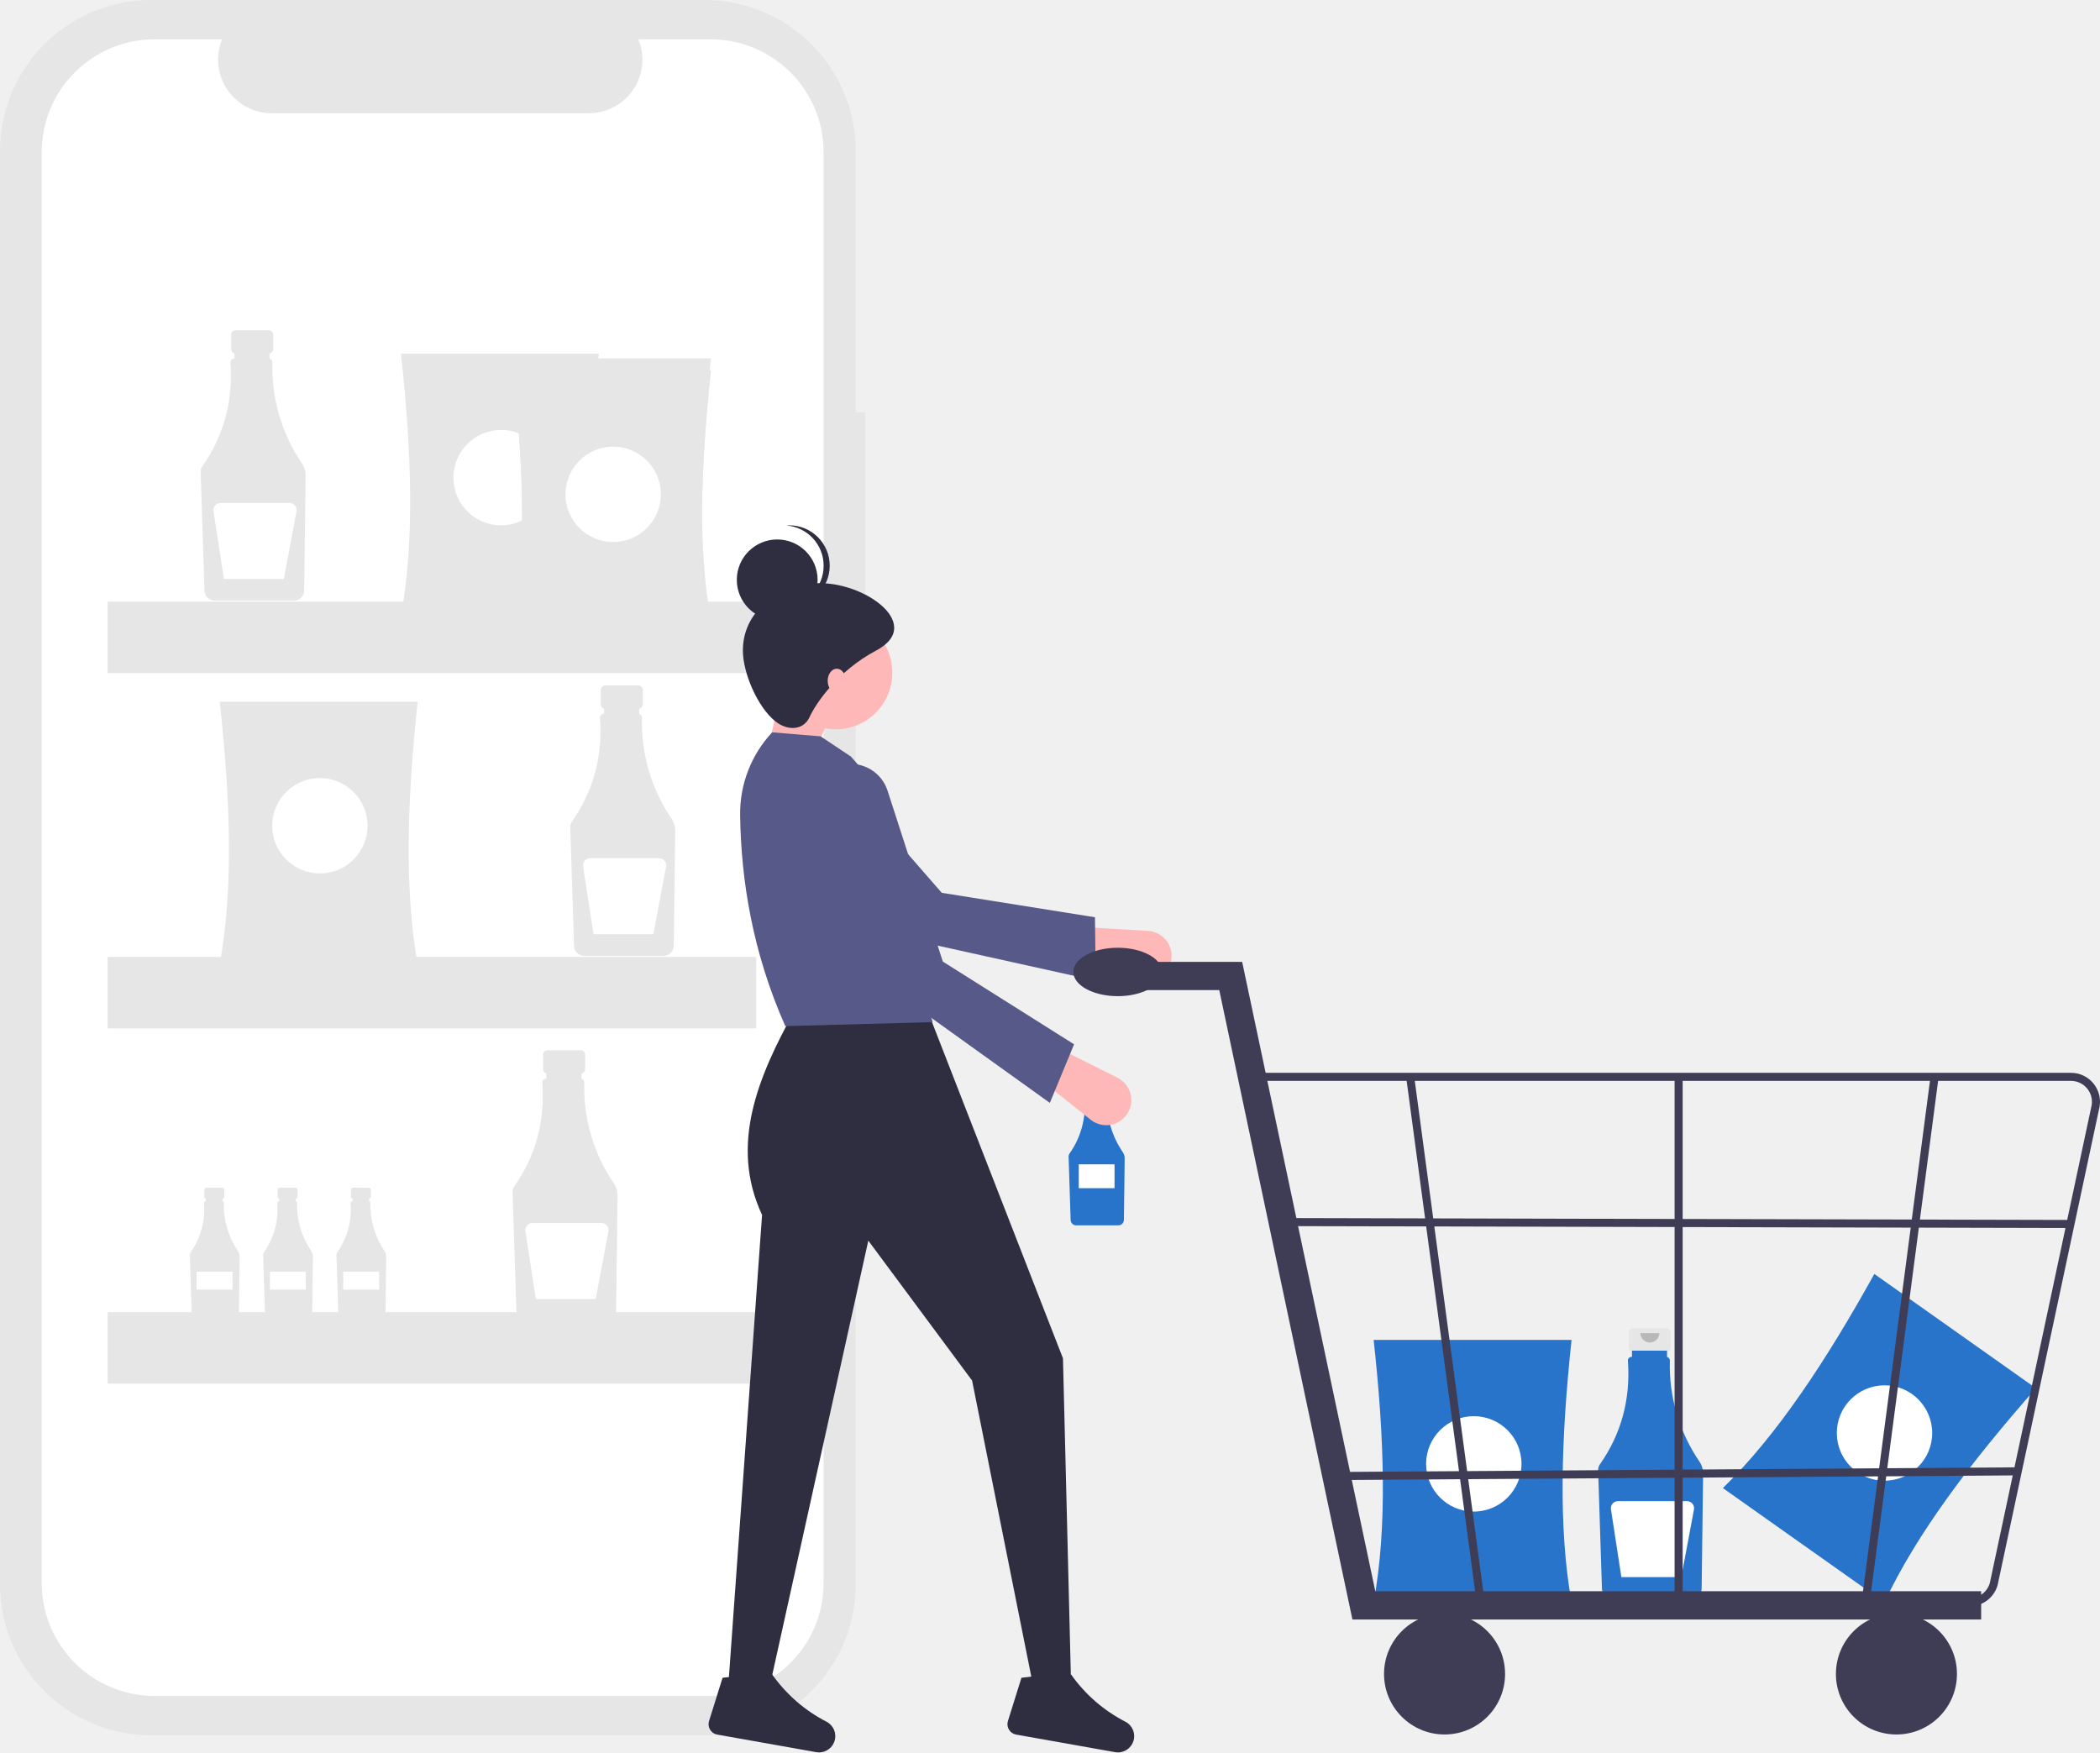
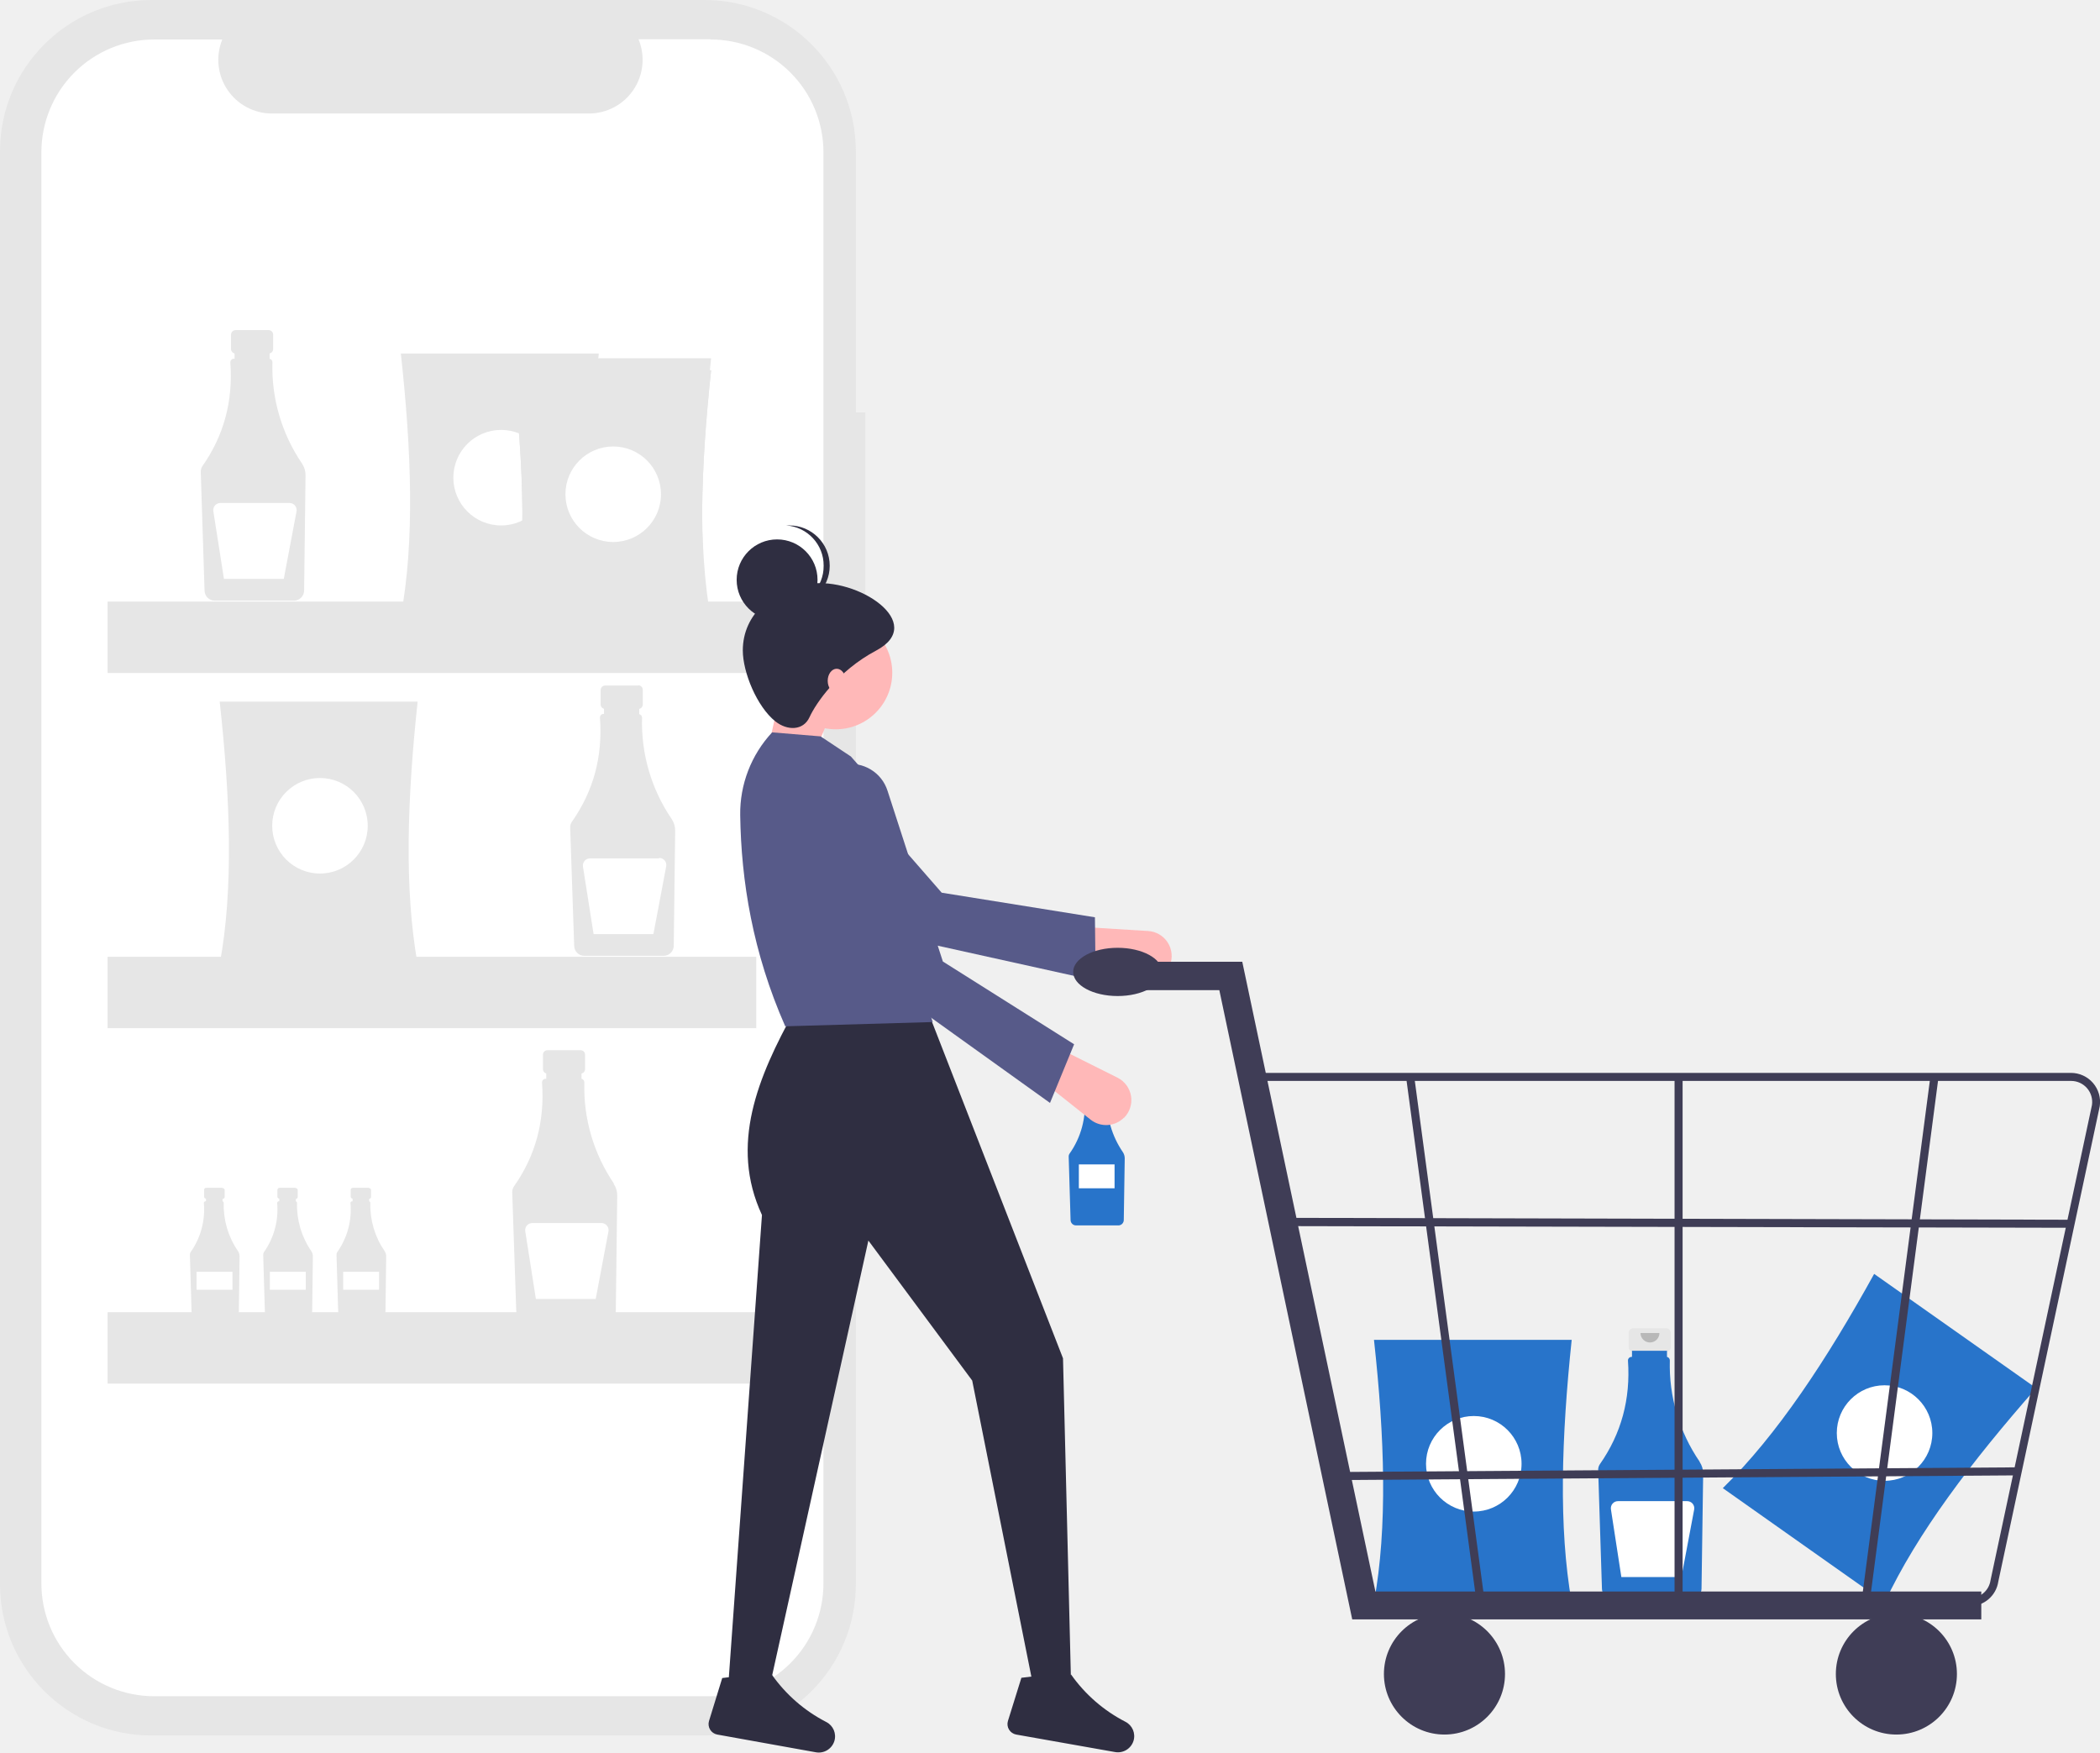
- <svg xmlns="http://www.w3.org/2000/svg" id="b0613604-cb64-4fd5-a4c3-be829c572cfc" data-name="Layer 1" width="888" height="741.048" viewBox="0 0 888 741.048">
-   <path d="M521.896,253.856H517.864v-110.453a63.927,63.927,0,0,0-63.927-63.927H219.927A63.927,63.927,0,0,0,156,143.403V749.357A63.927,63.927,0,0,0,219.927,813.284H453.937a63.927,63.927,0,0,0,63.927-63.927V332.478h4.032Z" transform="translate(-156 -79.47583)" fill="#e6e6e6" />
-   <path d="M456.516,96.107h-30.546a22.681,22.681,0,0,1-21,31.247H270.91a22.681,22.681,0,0,1-21-31.247h-28.53a47.74,47.74,0,0,0-47.74,47.74V748.912a47.74,47.74,0,0,0,47.74,47.74H456.516a47.74,47.74,0,0,0,47.74-47.74V143.848A47.74,47.74,0,0,0,456.516,96.107Z" transform="translate(-156 -79.47583)" fill="#fff" />
-   <path d="M269.672,219.111H255.633a1.861,1.861,0,0,0-1.861,1.861v6.162a1.861,1.861,0,0,0,1.861,1.861h2.327v9.233h9.386v-9.233h2.327a1.861,1.861,0,0,0,1.861-1.861v-6.162A1.861,1.861,0,0,0,269.672,219.111Z" transform="translate(-156 -79.47583)" fill="#e6e6e6" />
-   <path d="M283.734,275.507a72.178,72.178,0,0,1-12.557-42.794,1.522,1.522,0,0,0-1.188-1.519v-2.663H255.162v2.626h-.204a1.521,1.521,0,0,0-1.519,1.523q0.0.055.004.111,1.752,24.425-11.833,43.808a4.193,4.193,0,0,0-.759,2.541l1.621,50.151a4.341,4.341,0,0,0,4.304,4.19h33.537a4.343,4.343,0,0,0,4.307-4.264l.625-48.693A8.788,8.788,0,0,0,283.734,275.507Z" transform="translate(-156 -79.47583)" fill="#e6e6e6" />
-   <path d="M278.425,292.166H249.234a2.997,2.997,0,0,0-2.962,3.453l4.411,28.673h25.33l5.358-28.577a2.997,2.997,0,0,0-2.946-3.549Z" transform="translate(-156 -79.47583)" fill="#fff" />
-   <path d="M425.957,369.345H411.917a1.861,1.861,0,0,0-1.861,1.861v6.162a1.861,1.861,0,0,0,1.861,1.861h2.327v9.233h9.386V379.23h2.327a1.861,1.861,0,0,0,1.861-1.861v-6.162A1.861,1.861,0,0,0,425.957,369.345Z" transform="translate(-156 -79.47583)" fill="#e6e6e6" />
-   <path d="M440.019,425.742a72.178,72.178,0,0,1-12.557-42.794,1.522,1.522,0,0,0-1.188-1.519V378.767H411.446v2.626h-.204a1.521,1.521,0,0,0-1.519,1.523q0.0.055.004.111,1.752,24.425-11.833,43.808a4.193,4.193,0,0,0-.759,2.541l1.621,50.151a4.341,4.341,0,0,0,4.304,4.19h33.537a4.343,4.343,0,0,0,4.307-4.264l.625-48.693A8.788,8.788,0,0,0,440.019,425.742Z" transform="translate(-156 -79.47583)" fill="#e6e6e6" />
-   <path d="M434.71,442.401H405.518a2.997,2.997,0,0,0-2.962,3.453l4.411,28.673h25.33l5.358-28.577a2.997,2.997,0,0,0-2.946-3.549Z" transform="translate(-156 -79.47583)" fill="#fff" />
-   <path d="M249.935,581.733h-6.659a.883.883,0,0,0-.883.883v2.923a.883.883,0,0,0,.883.883h1.104v4.38h4.452v-4.38H249.935a.883.883,0,0,0,.883-.883v-2.923A.883.883,0,0,0,249.935,581.733Z" transform="translate(-156 -79.47583)" fill="#e6e6e6" />
-   <path d="M256.605,608.484a34.237,34.237,0,0,1-5.956-20.299.722.722,0,0,0-.564-.721v-1.263H243.052v1.245h-.097a.722.722,0,0,0-.721.723q0,.026.002.053a31.246,31.246,0,0,1-5.613,20.78,1.989,1.989,0,0,0-.36,1.205l.769,23.789a2.059,2.059,0,0,0,2.042,1.988h15.908a2.06,2.06,0,0,0,2.043-2.023l.296-23.097A4.168,4.168,0,0,0,256.605,608.484Z" transform="translate(-156 -79.47583)" fill="#e6e6e6" />
-   <rect x="83.137" y="537.753" width="15.179" height="7.59" fill="#fff" />
-   <path d="M280.935,581.733h-6.659a.883.883,0,0,0-.883.883v2.923a.883.883,0,0,0,.883.883h1.104v4.38h4.452v-4.38H280.935a.883.883,0,0,0,.883-.883v-2.923A.883.883,0,0,0,280.935,581.733Z" transform="translate(-156 -79.47583)" fill="#e6e6e6" />
-   <path d="M287.605,608.484a34.237,34.237,0,0,1-5.956-20.299.722.722,0,0,0-.564-.721v-1.263H274.052v1.245h-.097a.722.722,0,0,0-.721.723q0,.026.002.053a31.246,31.246,0,0,1-5.613,20.78,1.989,1.989,0,0,0-.36,1.205l.769,23.789a2.059,2.059,0,0,0,2.042,1.988h15.908a2.06,2.06,0,0,0,2.043-2.023l.296-23.097A4.168,4.168,0,0,0,287.605,608.484Z" transform="translate(-156 -79.47583)" fill="#e6e6e6" />
-   <rect x="114.137" y="537.753" width="15.179" height="7.59" fill="#fff" />
-   <path d="M311.935,581.733h-6.659a.883.883,0,0,0-.883.883v2.923a.883.883,0,0,0,.883.883h1.104v4.38h4.452v-4.38H311.935a.883.883,0,0,0,.883-.883v-2.923A.883.883,0,0,0,311.935,581.733Z" transform="translate(-156 -79.47583)" fill="#e6e6e6" />
-   <path d="M318.605,608.484a34.237,34.237,0,0,1-5.956-20.299.722.722,0,0,0-.564-.721v-1.263H305.052v1.245h-.097a.722.722,0,0,0-.721.723q0,.026.002.053a31.246,31.246,0,0,1-5.613,20.78,1.989,1.989,0,0,0-.36,1.205l.769,23.789a2.059,2.059,0,0,0,2.042,1.988h15.908a2.06,2.06,0,0,0,2.043-2.023l.296-23.097A4.168,4.168,0,0,0,318.605,608.484Z" transform="translate(-156 -79.47583)" fill="#e6e6e6" />
-   <rect x="145.137" y="537.753" width="15.179" height="7.59" fill="#fff" />
-   <path d="M401.567,523.613H387.528a1.861,1.861,0,0,0-1.861,1.861v6.162a1.861,1.861,0,0,0,1.861,1.861h2.327v9.233h9.386v-9.233h2.327a1.861,1.861,0,0,0,1.861-1.861v-6.162A1.861,1.861,0,0,0,401.567,523.613Z" transform="translate(-156 -79.47583)" fill="#e6e6e6" />
-   <path d="M415.629,580.01a72.178,72.178,0,0,1-12.557-42.794,1.522,1.522,0,0,0-1.188-1.519v-2.663H387.057v2.626h-.204a1.521,1.521,0,0,0-1.519,1.523q0.0.055.004.111,1.752,24.425-11.833,43.808a4.193,4.193,0,0,0-.759,2.541l1.621,50.151a4.341,4.341,0,0,0,4.304,4.19h33.537a4.343,4.343,0,0,0,4.307-4.264l.625-48.693A8.788,8.788,0,0,0,415.629,580.01Z" transform="translate(-156 -79.47583)" fill="#e6e6e6" />
-   <path d="M410.32,596.668H381.129a2.997,2.997,0,0,0-2.962,3.453l4.411,28.673h25.33l5.358-28.577a2.997,2.997,0,0,0-2.946-3.549Z" transform="translate(-156 -79.47583)" fill="#fff" />
-   <path d="M409.232,339.938H325.544c5.851-31.633,4.505-69.832,0-110.911h83.688C404.847,270.107,403.536,308.305,409.232,339.938Z" transform="translate(-156 -79.47583)" fill="#e6e6e6" />
-   <circle cx="211.892" cy="201.982" r="20.166" fill="#fff" />
-   <path d="M332.602,487.148H248.914c5.851-31.633,4.505-69.832,0-110.911H332.602C328.217,417.316,326.907,455.515,332.602,487.148Z" transform="translate(-156 -79.47583)" fill="#e6e6e6" />
-   <circle cx="135.262" cy="349.192" r="20.166" fill="#fff" />
-   <path d="M456.621,346.996H372.933c5.851-31.633,4.505-69.832,0-110.911h83.688C452.236,277.165,450.926,315.363,456.621,346.996Z" transform="translate(-156 -79.47583)" fill="#e6e6e6" />
-   <circle cx="259.281" cy="209.04" r="20.166" fill="#fff" />
-   <path d="M456.621,341.955H372.933c5.851-31.633,4.505-69.832,0-110.911h83.688C452.236,272.123,450.926,310.322,456.621,341.955Z" transform="translate(-156 -79.47583)" fill="#e6e6e6" />
-   <circle cx="259.281" cy="203.998" r="20.166" fill="#fff" />
-   <path d="M456.621,346.996H372.933c5.851-31.633,4.505-69.832,0-110.911h83.688C452.236,277.165,450.926,315.363,456.621,346.996Z" transform="translate(-156 -79.47583)" fill="#e6e6e6" />
-   <circle cx="259.281" cy="209.04" r="20.166" fill="#fff" />
-   <rect x="45.525" y="254.413" width="274.254" height="30.249" fill="#e6e6e6" />
-   <rect x="45.525" y="404.647" width="274.254" height="30.249" fill="#e6e6e6" />
-   <rect x="45.525" y="554.882" width="274.254" height="30.249" fill="#e6e6e6" />
-   <path d="M952.855,757.075l-68.325-48.326c23.044-22.448,44.002-54.411,64.046-90.551l68.325,48.326C989.599,697.53,966.471,727.96,952.855,757.075Z" transform="translate(-156 -79.47583)" fill="#2874ca" />
-   <circle cx="796.873" cy="605.982" r="20.166" fill="#fff" />
-   <path d="M623.262,536.554h-7.5a.994.994,0,0,0-.994.994v3.292a.994.994,0,0,0,.994.994h1.243v4.932h5.014v-4.932h1.243a.994.994,0,0,0,.994-.994v-3.292A.994.994,0,0,0,623.262,536.554Z" transform="translate(-156 -79.47583)" fill="#e6e6e6" />
-   <path d="M630.774,566.682a38.558,38.558,0,0,1-6.708-22.861.813.813,0,0,0-.635-.812v-1.422h-7.921v1.403h-.109a.813.813,0,0,0-.812.814q0,.03.002.059a35.189,35.189,0,0,1-6.322,23.403,2.24,2.24,0,0,0-.405,1.357l.866,26.792a2.319,2.319,0,0,0,2.299,2.238h17.916a2.32,2.32,0,0,0,2.301-2.278l.334-26.012A4.695,4.695,0,0,0,630.774,566.682Z" transform="translate(-156 -79.47583)" fill="#2874ca" />
-   <path d="M621.699,537.627a2.145,2.145,0,0,1-4.291,0" transform="translate(-156 -79.47583)" opacity="0.2" style="isolation:isolate" />
-   <rect x="456.161" y="492.368" width="15.124" height="10.083" fill="#fff" />
-   <path d="M860.602,641.218H846.563a1.861,1.861,0,0,0-1.861,1.861v6.162a1.861,1.861,0,0,0,1.861,1.861h2.327v9.233h9.386v-9.233h2.327a1.861,1.861,0,0,0,1.861-1.861V643.079A1.861,1.861,0,0,0,860.602,641.218Z" transform="translate(-156 -79.47583)" fill="#e6e6e6" />
-   <path d="M874.664,697.615a72.178,72.178,0,0,1-12.557-42.794,1.522,1.522,0,0,0-1.188-1.519v-2.663H846.092v2.626h-.204a1.521,1.521,0,0,0-1.519,1.523q0.0.055.004.111,1.752,24.425-11.833,43.808a4.193,4.193,0,0,0-.759,2.541l1.621,50.151a4.341,4.341,0,0,0,4.304,4.19h33.537a4.343,4.343,0,0,0,4.307-4.264l.625-48.693A8.788,8.788,0,0,0,874.664,697.615Z" transform="translate(-156 -79.47583)" fill="#2874ca" />
-   <path d="M857.676,643.226a4.016,4.016,0,0,1-8.031,0" transform="translate(-156 -79.47583)" opacity="0.2" style="isolation:isolate" />
-   <path d="M869.355,714.273H840.164a2.997,2.997,0,0,0-2.962,3.453l4.411,28.673h25.33l5.358-28.577a2.997,2.997,0,0,0-2.946-3.549Z" transform="translate(-156 -79.47583)" fill="#fff" />
-   <path d="M820.546,756.996H736.858c5.851-31.633,4.505-69.832,0-110.911H820.546C816.161,687.164,814.851,725.362,820.546,756.996Z" transform="translate(-156 -79.47583)" fill="#2874ca" />
-   <circle cx="623.206" cy="619.039" r="20.166" fill="#fff" />
-   <polygon points="322.243 328.466 341.03 326.758 352.986 297.724 331.637 285.768 322.243 328.466" fill="#ffb8b8" />
-   <path d="M650.66,487.65v0a10.593,10.593,0,0,0-9.202-14.517l-29.17-1.739-4.295,14.282,30.029,8.247A10.593,10.593,0,0,0,650.66,487.65Z" transform="translate(-156 -79.47583)" fill="#ffb8b8" />
-   <path d="M619.339,494.163l-.321-26.8-64.793-10.339L504.31,399.777a16.338,16.338,0,0,0-21.294-2.912l0,0a16.338,16.338,0,0,0-2.846,24.922l41.18,50.678Z" transform="translate(-156 -79.47583)" fill="#575a89" />
-   <path d="M463.726,795.643h17.079L523.168,604.109l43.887,59.169,25.619,128.095h16.225l-3.416-137.488-57.216-146.882H491.906c-15.402,27.874-27.485,56.608-13.663,86.251Z" transform="translate(-156 -79.47583)" fill="#2f2e41" />
-   <path d="M582.204,807.276a4.457,4.457,0,0,0,3.476,5.718l41.793,7.417a6.876,6.876,0,0,0,7.801-4.713h0a6.834,6.834,0,0,0-3.342-8.126,63.902,63.902,0,0,1-23.048-20.038c-4.593,4.277-9.727,3.875-15.179.723l-5.782.723Z" transform="translate(-156 -79.47583)" fill="#2f2e41" />
-   <path d="M455.818,807.276a4.457,4.457,0,0,0,3.476,5.718l41.793,7.417a6.876,6.876,0,0,0,7.801-4.713h0a6.834,6.834,0,0,0-3.342-8.126,63.902,63.902,0,0,1-23.048-20.038c-4.593,4.277-9.727,3.875-15.179.723l-5.782.723Z" transform="translate(-156 -79.47583)" fill="#2f2e41" />
-   <circle cx="353.413" cy="284.487" r="23.911" fill="#ffb8b8" />
-   <path d="M488.064,513.407,550.403,511.699l-18.308-57.62c11.377-18.239-.073-36.46-16.278-54.677l-12.809-8.54-20.495-1.708h0a50.314,50.314,0,0,0-13.549,35.05C469.369,452.032,474.297,482.324,488.064,513.407Z" transform="translate(-156 -79.47583)" fill="#575a89" />
-   <path d="M631.291,552.192h0a10.593,10.593,0,0,0-2.749-16.966L602.409,522.151l-9.567,11.441,24.363,19.395A10.593,10.593,0,0,0,631.291,552.192Z" transform="translate(-156 -79.47583)" fill="#ffb8b8" />
-   <path d="M599.933,545.858l10.248-24.765-55.502-34.994-23.37-72.268a16.338,16.338,0,0,0-18.432-11.054h0a16.338,16.338,0,0,0-12.421,21.793l17.923,62.791Z" transform="translate(-156 -79.47583)" fill="#575a89" />
-   <path d="M470.13,354.569c0,9.304,6.042,23.712,13.663,29.889,5.128,4.156,11.905,3.981,14.517-1.708,2.68-5.836,11.919-19.552,28.181-28.181,21.678-11.503-7.688-31.182-28.181-28.181C482.911,328.643,470.13,339.005,470.13,354.569Z" transform="translate(-156 -79.47583)" fill="#2f2e41" />
-   <circle cx="328.648" cy="245.205" r="17.079" fill="#2f2e41" />
-   <path d="M504.289,318.703a17.069,17.069,0,0,0-15.798-17.015c.424-.032.849-.065,1.281-.065a17.079,17.079,0,0,1,0,34.159c-.432,0-.857-.033-1.281-.065A17.069,17.069,0,0,0,504.289,318.703Z" transform="translate(-156 -79.47583)" fill="#2f2e41" />
-   <ellipse cx="353.84" cy="287.903" rx="3.843" ry="5.124" fill="#ffb8b8" />
-   <polygon points="837.751 684.845 571.879 684.845 515.578 418.694 467.529 418.694 467.529 406.752 525.258 406.752 581.559 672.902 837.751 672.902 837.751 684.845" fill="#3f3d56" />
-   <circle cx="610.841" cy="707.877" r="25.591" fill="#3f3d56" />
-   <circle cx="801.923" cy="707.877" r="25.591" fill="#3f3d56" />
-   <path d="M988.903,758.697H730.225L684.584,533.145h347.151a12.265,12.265,0,0,1,12.116,14.167l-42.833,201.025A12.204,12.204,0,0,1,988.903,758.697Zm-255.869-3.412H988.903a8.806,8.806,0,0,0,8.742-7.477l42.833-201.025a8.85,8.85,0,0,0-8.744-10.225H688.726Z" transform="translate(-156 -79.47583)" fill="#3f3d56" />
-   <polygon points="624.513 678.499 594.623 455.653 597.989 455.097 627.879 677.943 624.513 678.499" fill="#3f3d56" />
-   <polygon points="790.712 676.788 787.343 676.242 816.36 455.102 819.729 455.648 790.712 676.788" fill="#3f3d56" />
-   <rect x="708.115" y="455.375" width="3.412" height="222.846" fill="#3f3d56" />
-   <rect x="865.451" y="431.522" width="3.412" height="330.296" transform="translate(112.3889 1382.904) rotate(-89.86127)" fill="#3f3d56" />
-   <rect x="718.838" y="700.962" width="290.178" height="3.412" transform="translate(-160.7831 -73.5538) rotate(-0.39166)" fill="#3f3d56" />
-   <ellipse cx="472.648" cy="411.017" rx="18.767" ry="10.237" fill="#3f3d56" />
+ <svg xmlns="http://www.w3.org/2000/svg" data-name="Layer 1" width="888" height="741">
+   <path d="M365.9 174.4h-4V63.9a64 64 0 00-64-63.9H64A64 64 0 000 64v605.9a64 64 0 0064 64h234a64 64 0 0063.9-64V253h4z" fill="#e6e6e6" />
+   <path d="M300.5 16.6H270A22.7 22.7 0 01249 48H115a22.7 22.7 0 01-21-31.3H65.3a47.7 47.7 0 00-47.8 47.8v605a47.7 47.7 0 0047.8 47.8h235.1a47.7 47.7 0 0047.8-47.8v-605a47.7 47.7 0 00-47.8-47.8z" fill="#fff" />
+   <path d="M113.7 139.6h-14a1.9 1.9 0 00-2 1.9v6.2a1.9 1.9 0 002 1.8h2.3v9.3h9.3v-9.3h2.4a1.9 1.9 0 001.8-1.8v-6.2a1.9 1.9 0 00-1.8-1.9z" fill="#e6e6e6" />
+   <path d="M127.7 196a72.2 72.2 0 01-12.5-42.8 1.5 1.5 0 00-1.2-1.5v-2.6H99.2v2.6H99a1.5 1.5 0 00-1.6 1.5v.1q1.8 24.4-11.8 43.8a4.2 4.2 0 00-.7 2.6l1.6 50.1a4.3 4.3 0 004.3 4.2h33.5a4.3 4.3 0 004.3-4.3l.6-48.7a8.8 8.8 0 00-1.5-5z" fill="#e6e6e6" />
+   <path d="M122.4 212.7H93.2a3 3 0 00-3 3.4l4.5 28.7H120l5.4-28.6a3 3 0 00-3-3.5z" fill="#fff" />
+   <path d="M270 289.9h-14a1.9 1.9 0 00-2 1.8v6.2a1.9 1.9 0 002 1.9h2.2v9.2h9.4v-9.2h2.4a1.9 1.9 0 001.8-2v-6a1.9 1.9 0 00-1.8-2z" fill="#e6e6e6" />
+   <path d="M284 346.3a72.2 72.2 0 01-12.5-42.8 1.5 1.5 0 00-1.2-1.5v-2.7h-14.9v2.6h-.2a1.5 1.5 0 00-1.5 1.5v.2q1.8 24.4-11.8 43.8a4.2 4.2 0 00-.8 2.5l1.7 50.2a4.3 4.3 0 004.3 4.1h33.5a4.3 4.3 0 004.3-4.2l.6-48.7a8.8 8.8 0 00-1.5-5z" fill="#e6e6e6" />
+   <path d="M278.7 363h-29.2a3 3 0 00-3 3.4L251 395h25.3l5.4-28.6a3 3 0 00-3-3.6z" fill="#fff" />
+   <path d="M94 502.3h-6.7a.9.9 0 00-1 .8v3a.9.9 0 001 .8h1v4.4h4.5V507H94a.9.9 0 001-.8v-3a.9.9 0 00-1-.8z" fill="#e6e6e6" />
+   <path d="M100.6 529a34.2 34.2 0 01-6-20.3.7.7 0 00-.5-.7v-1.3h-7v1.3H87a.7.7 0 00-.8.7 31.2 31.2 0 01-5.6 20.8 2 2 0 00-.3 1.2l.7 23.8a2 2 0 002 2h16a2 2 0 002-2l.3-23.1a4.2 4.2 0 00-.7-2.4z" fill="#e6e6e6" />
+   <path fill="#fff" d="M83.1 537.8h15.2v7.6H83.1z" />
+   <path d="M125 502.3h-6.7a.9.9 0 00-1 .8v3a.9.9 0 001 .8h1v4.4h4.5V507h1.1a.9.9 0 001-.8v-3a.9.9 0 00-1-.8z" fill="#e6e6e6" />
+   <path d="M131.6 529a34.2 34.2 0 01-6-20.3.7.7 0 00-.5-.7v-1.3h-7v1.3h-.1a.7.7 0 00-.8.7 31.2 31.2 0 01-5.6 20.8 2 2 0 00-.3 1.2l.7 23.8a2 2 0 002 2h16a2 2 0 002-2l.3-23.1a4.2 4.2 0 00-.7-2.4z" fill="#e6e6e6" />
+   <path fill="#fff" d="M114.1 537.8h15.2v7.6h-15.2z" />
+   <path d="M156 502.3h-6.7a.9.9 0 00-1 .8v3a.9.9 0 001 .8h1v4.4h4.5V507h1.1a.9.9 0 001-.8v-3a.9.9 0 00-1-.8z" fill="#e6e6e6" />
+   <path d="M162.6 529a34.2 34.2 0 01-6-20.3.7.7 0 00-.5-.7v-1.3h-7v1.3h-.1a.7.7 0 00-.8.7 31.2 31.2 0 01-5.6 20.8 2 2 0 00-.3 1.2l.7 23.8a2 2 0 002 2h16a2 2 0 002-2l.3-23.1a4.2 4.2 0 00-.7-2.4z" fill="#e6e6e6" />
+   <path fill="#fff" d="M145.1 537.8h15.2v7.6h-15.2z" />
+   <path d="M245.6 444.1h-14a1.9 1.9 0 00-2 1.9v6.2a1.9 1.9 0 002 1.8h2.3v9.3h9.3V454h2.4a1.9 1.9 0 001.8-1.8V446a1.9 1.9 0 00-1.8-1.9z" fill="#e6e6e6" />
+   <path d="M259.6 500.5a72.2 72.2 0 01-12.5-42.8 1.5 1.5 0 00-1.2-1.5v-2.6H231v2.6h-.2a1.5 1.5 0 00-1.6 1.5v.1q1.8 24.4-11.8 43.8a4.2 4.2 0 00-.8 2.6l1.7 50.1a4.3 4.3 0 004.3 4.2h33.5a4.3 4.3 0 004.3-4.3l.6-48.6a8.8 8.8 0 00-1.5-5z" fill="#e6e6e6" />
+   <path d="M254.3 517.2h-29.2a3 3 0 00-3 3.4l4.5 28.7h25.3l5.4-28.6a3 3 0 00-3-3.5z" fill="#fff" />
+   <path d="M253.2 260.5h-83.7c5.9-31.7 4.5-69.9 0-111h83.7c-4.4 41.1-5.7 79.3 0 111z" fill="#e6e6e6" />
+   <circle cx="211.9" cy="202" r="20.2" fill="#fff" />
+   <path d="M176.6 407.7H92.9c5.9-31.7 4.5-69.9 0-111h83.7c-4.4 41.1-5.7 79.3 0 111z" fill="#e6e6e6" />
+   <circle cx="135.3" cy="349.2" r="20.2" fill="#fff" />
+   <path d="M300.6 267.5H217c5.9-31.6 4.5-69.8 0-110.9h83.7c-4.4 41-5.7 79.3 0 111z" fill="#e6e6e6" />
+   <circle cx="259.3" cy="209" r="20.2" fill="#fff" />
+   <path d="M300.6 262.5H217c5.9-31.7 4.5-69.9 0-111h83.7c-4.4 41.1-5.7 79.3 0 111z" fill="#e6e6e6" />
+   <circle cx="259.3" cy="204" r="20.2" fill="#fff" />
+   <path d="M300.6 267.5H217c5.9-31.6 4.5-69.8 0-110.9h83.7c-4.4 41-5.7 79.3 0 111z" fill="#e6e6e6" />
+   <circle cx="259.3" cy="209" r="20.2" fill="#fff" />
+   <path fill="#e6e6e6" d="M45.5 254.4h274.3v30.2H45.5zM45.5 404.6h274.3v30.2H45.5zM45.5 554.9h274.3v30.2H45.5z" />
+   <path d="M796.9 677.6l-68.4-48.3c23-22.5 44-54.4 64-90.6L861 587c-27.3 31-50.4 61.5-64 90.6z" fill="#2874ca" />
+   <circle cx="796.9" cy="606" r="20.2" fill="#fff" />
+   <path d="M467.3 457h-7.5a1 1 0 00-1 1v3.4a1 1 0 001 1h1.2v4.9h5v-5h1.3a1 1 0 001-1v-3.2a1 1 0 00-1-1z" fill="#e6e6e6" />
+   <path d="M474.8 487.2a38.6 38.6 0 01-6.7-22.9.8.8 0 00-.7-.8v-1.4h-7.9v1.4h-.1a.8.8 0 00-.8.8 35.2 35.2 0 01-6.3 23.5 2.2 2.2 0 00-.4 1.3l.8 26.8a2.3 2.3 0 002.3 2.3h18a2.3 2.3 0 002.2-2.3l.4-26a4.7 4.7 0 00-.8-2.7z" fill="#2874ca" />
+   <path d="M465.7 458.2a2.1 2.1 0 01-4.3 0" opacity=".2" style="isolation:isolate" />
+   <path fill="#fff" d="M456.2 492.4h15.1v10.1h-15.1z" />
+   <path d="M704.6 561.7h-14a1.9 1.9 0 00-1.9 1.9v6.2a1.9 1.9 0 001.9 1.8h2.3v9.3h9.4v-9.3h2.3a1.9 1.9 0 001.9-1.8v-6.2a1.9 1.9 0 00-1.9-1.9z" fill="#e6e6e6" />
+   <path d="M718.7 618.1a72.2 72.2 0 01-12.6-42.8 1.5 1.5 0 00-1.2-1.5v-2.6h-14.8v2.6h-.2a1.5 1.5 0 00-1.5 1.5v.1q1.7 24.4-11.9 43.8a4.2 4.2 0 00-.7 2.6l1.6 50.1a4.3 4.3 0 004.3 4.2h33.5a4.3 4.3 0 004.3-4.3l.7-48.6a8.8 8.8 0 00-1.5-5z" fill="#2874ca" />
+   <path d="M701.7 563.7a4 4 0 01-8 0" opacity=".2" style="isolation:isolate" />
+   <path d="M713.4 634.8h-29.2a3 3 0 00-3 3.5l4.4 28.6H711l5.4-28.6a3 3 0 00-3-3.5z" fill="#fff" />
+   <path d="M664.5 677.5H581c5.8-31.6 4.5-69.8 0-110.9h83.6c-4.3 41-5.6 79.3 0 111z" fill="#2874ca" />
+   <circle cx="623.2" cy="619" r="20.2" fill="#fff" />
+   <path fill="#ffb8b8" d="M322.2 328.5l18.8-1.7 12-29-21.4-12-9.4 42.7zM494.7 408.2a10.6 10.6 0 00-9.2-14.5l-29.2-1.8-4.3 14.3 30 8.2a10.6 10.6 0 0012.7-6.2z" />
+   <path d="M463.3 414.7l-.3-26.8-64.8-10.4-49.9-57.2a16.3 16.3 0 00-21.3-3 16.3 16.3 0 00-2.8 25l41.1 50.7z" fill="#575a89" />
+   <path d="M307.7 716.2h17.1l42.4-191.6 43.9 59.2 25.6 128.1h16.2l-3.4-137.5-57.2-146.9h-56.4c-15.4 27.9-27.5 56.6-13.7 86.3z" fill="#2f2e41" />
+   <path d="M426.2 727.8a4.5 4.5 0 003.5 5.7l41.8 7.4a6.9 6.9 0 007.8-4.7 6.8 6.8 0 00-3.4-8.1 63.9 63.9 0 01-23-20c-4.6 4.2-9.7 3.8-15.2.7l-5.8.7zM299.8 727.8a4.5 4.5 0 003.5 5.7L345 741a6.9 6.9 0 007.8-4.7 6.8 6.8 0 00-3.4-8.1 63.9 63.9 0 01-23-20c-4.6 4.2-9.7 3.8-15.2.7l-5.8.7z" fill="#2f2e41" />
+   <circle cx="353.4" cy="284.5" r="23.9" fill="#ffb8b8" />
+   <path d="M332 434l62.4-1.8-18.3-57.6c11.4-18.2 0-36.5-16.3-54.7l-12.8-8.5-20.5-1.7a50.3 50.3 0 00-13.5 35c.4 27.9 5.3 58.1 19 89.2z" fill="#575a89" />
+   <path d="M475.3 472.7a10.6 10.6 0 00-2.8-17l-26-13-9.7 11.4 24.4 19.4a10.6 10.6 0 0014-.8z" fill="#ffb8b8" />
+   <path d="M444 466.4l10.2-24.8-55.5-35-23.4-72.2a16.3 16.3 0 00-18.4-11.1 16.3 16.3 0 00-12.4 21.8l17.9 62.8z" fill="#575a89" />
+   <path d="M314.1 275c0 9.4 6 23.8 13.7 30 5.1 4.1 11.9 4 14.5-1.7 2.7-5.9 12-19.6 28.2-28.2 21.7-11.5-7.7-31.2-28.2-28.2-15.4 2.3-28.2 12.6-28.2 28.2z" fill="#2f2e41" />
+   <circle cx="328.6" cy="245.2" r="17.1" fill="#2f2e41" />
+   <path d="M348.3 239.2a17 17 0 00-15.8-17h1.3a17 17 0 010 34.1h-1.3a17 17 0 0015.8-17z" fill="#2f2e41" />
+   <ellipse cx="353.8" cy="287.9" rx="3.8" ry="5.1" fill="#ffb8b8" />
+   <path fill="#3f3d56" d="M837.8 684.8h-266l-56.2-266.1h-48v-12h57.7L581.6 673h256.2v12z" />
+   <circle cx="610.8" cy="707.9" r="25.6" fill="#3f3d56" />
+   <circle cx="801.9" cy="707.9" r="25.6" fill="#3f3d56" />
+   <path d="M832.9 679.2H574.2l-45.6-225.5h347.1a12.3 12.3 0 0112.2 14.1l-42.9 201a12.2 12.2 0 01-12.1 10.4zM577 675.8H833a8.8 8.8 0 008.7-7.5l42.9-201a8.9 8.9 0 00-8.8-10.2h-343z" fill="#3f3d56" />
+   <path fill="#3f3d56" d="M624.5 678.5l-29.9-222.8 3.4-.6 29.9 222.8-3.4.6zM790.7 676.8l-3.4-.6 29-221.1 3.4.5-29 221.2zM708.1 455.4h3.4v222.8h-3.4z" />
+   <path fill="#3f3d56" d="M546 518.5V515l330.3.8v3.4zM562.8 622.5l290.2-2v3.4l-290.2 2z" />
+   <ellipse cx="472.6" cy="411" rx="18.8" ry="10.2" fill="#3f3d56" />
</svg>
